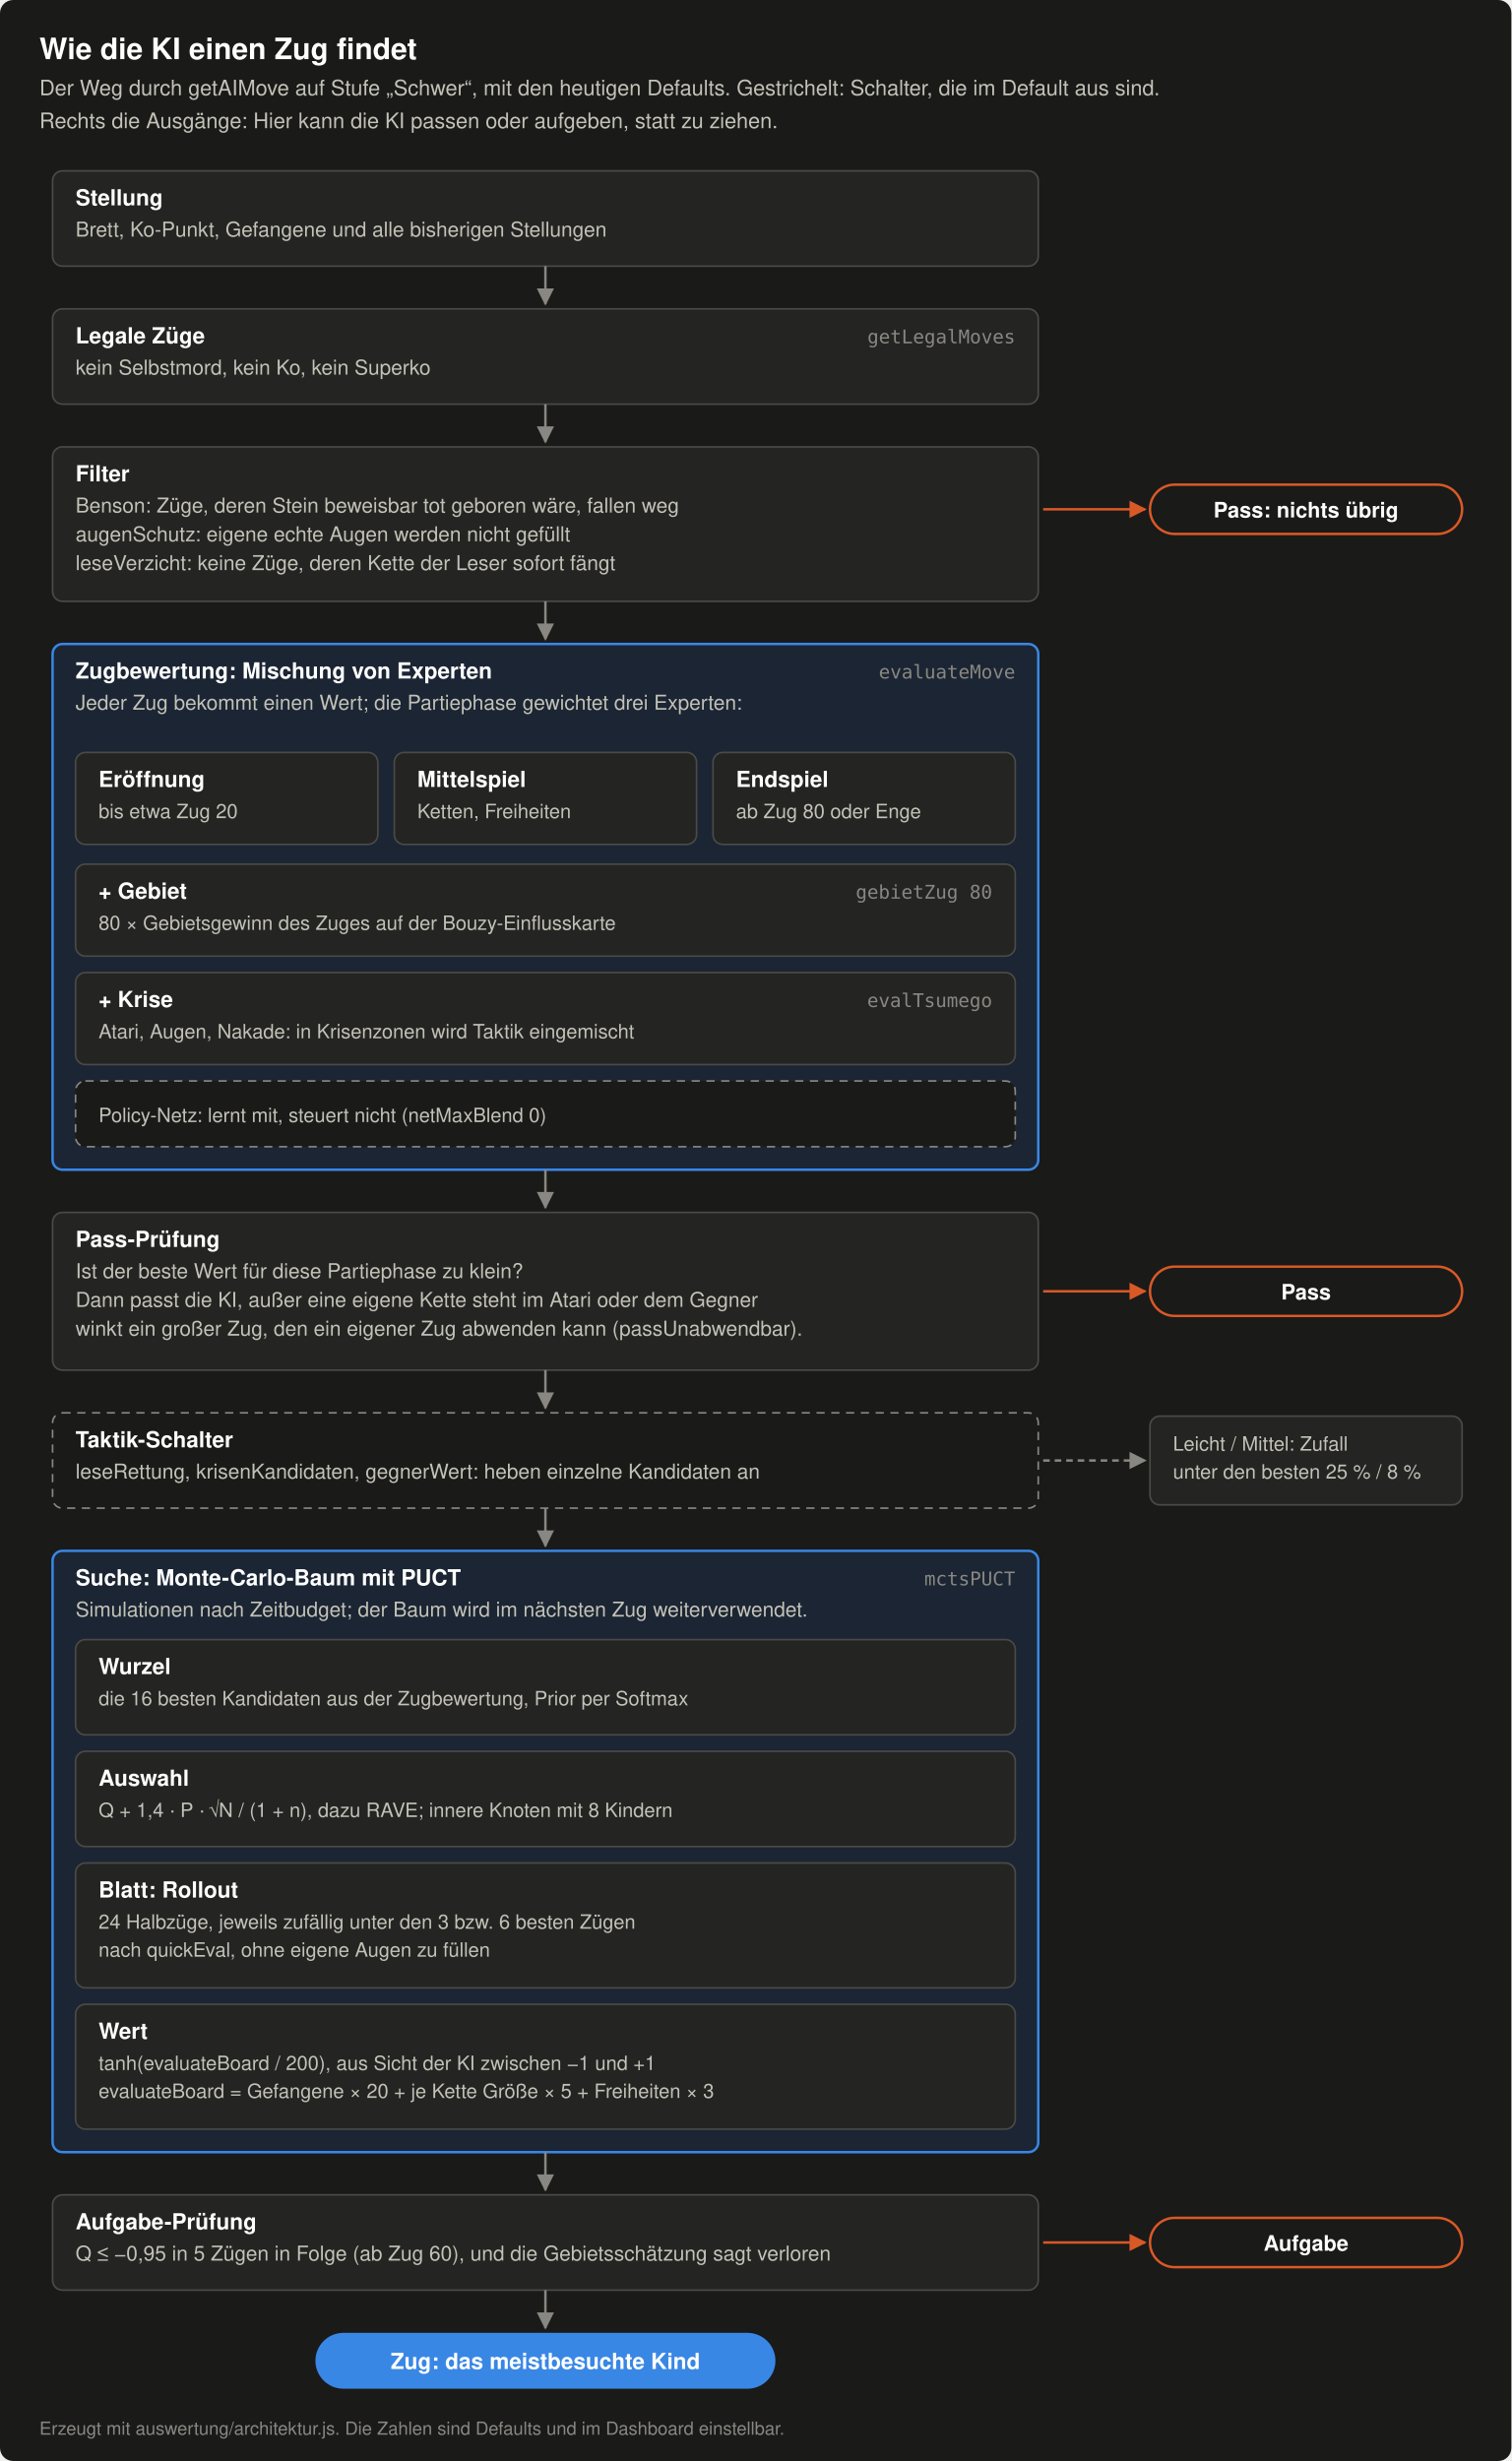
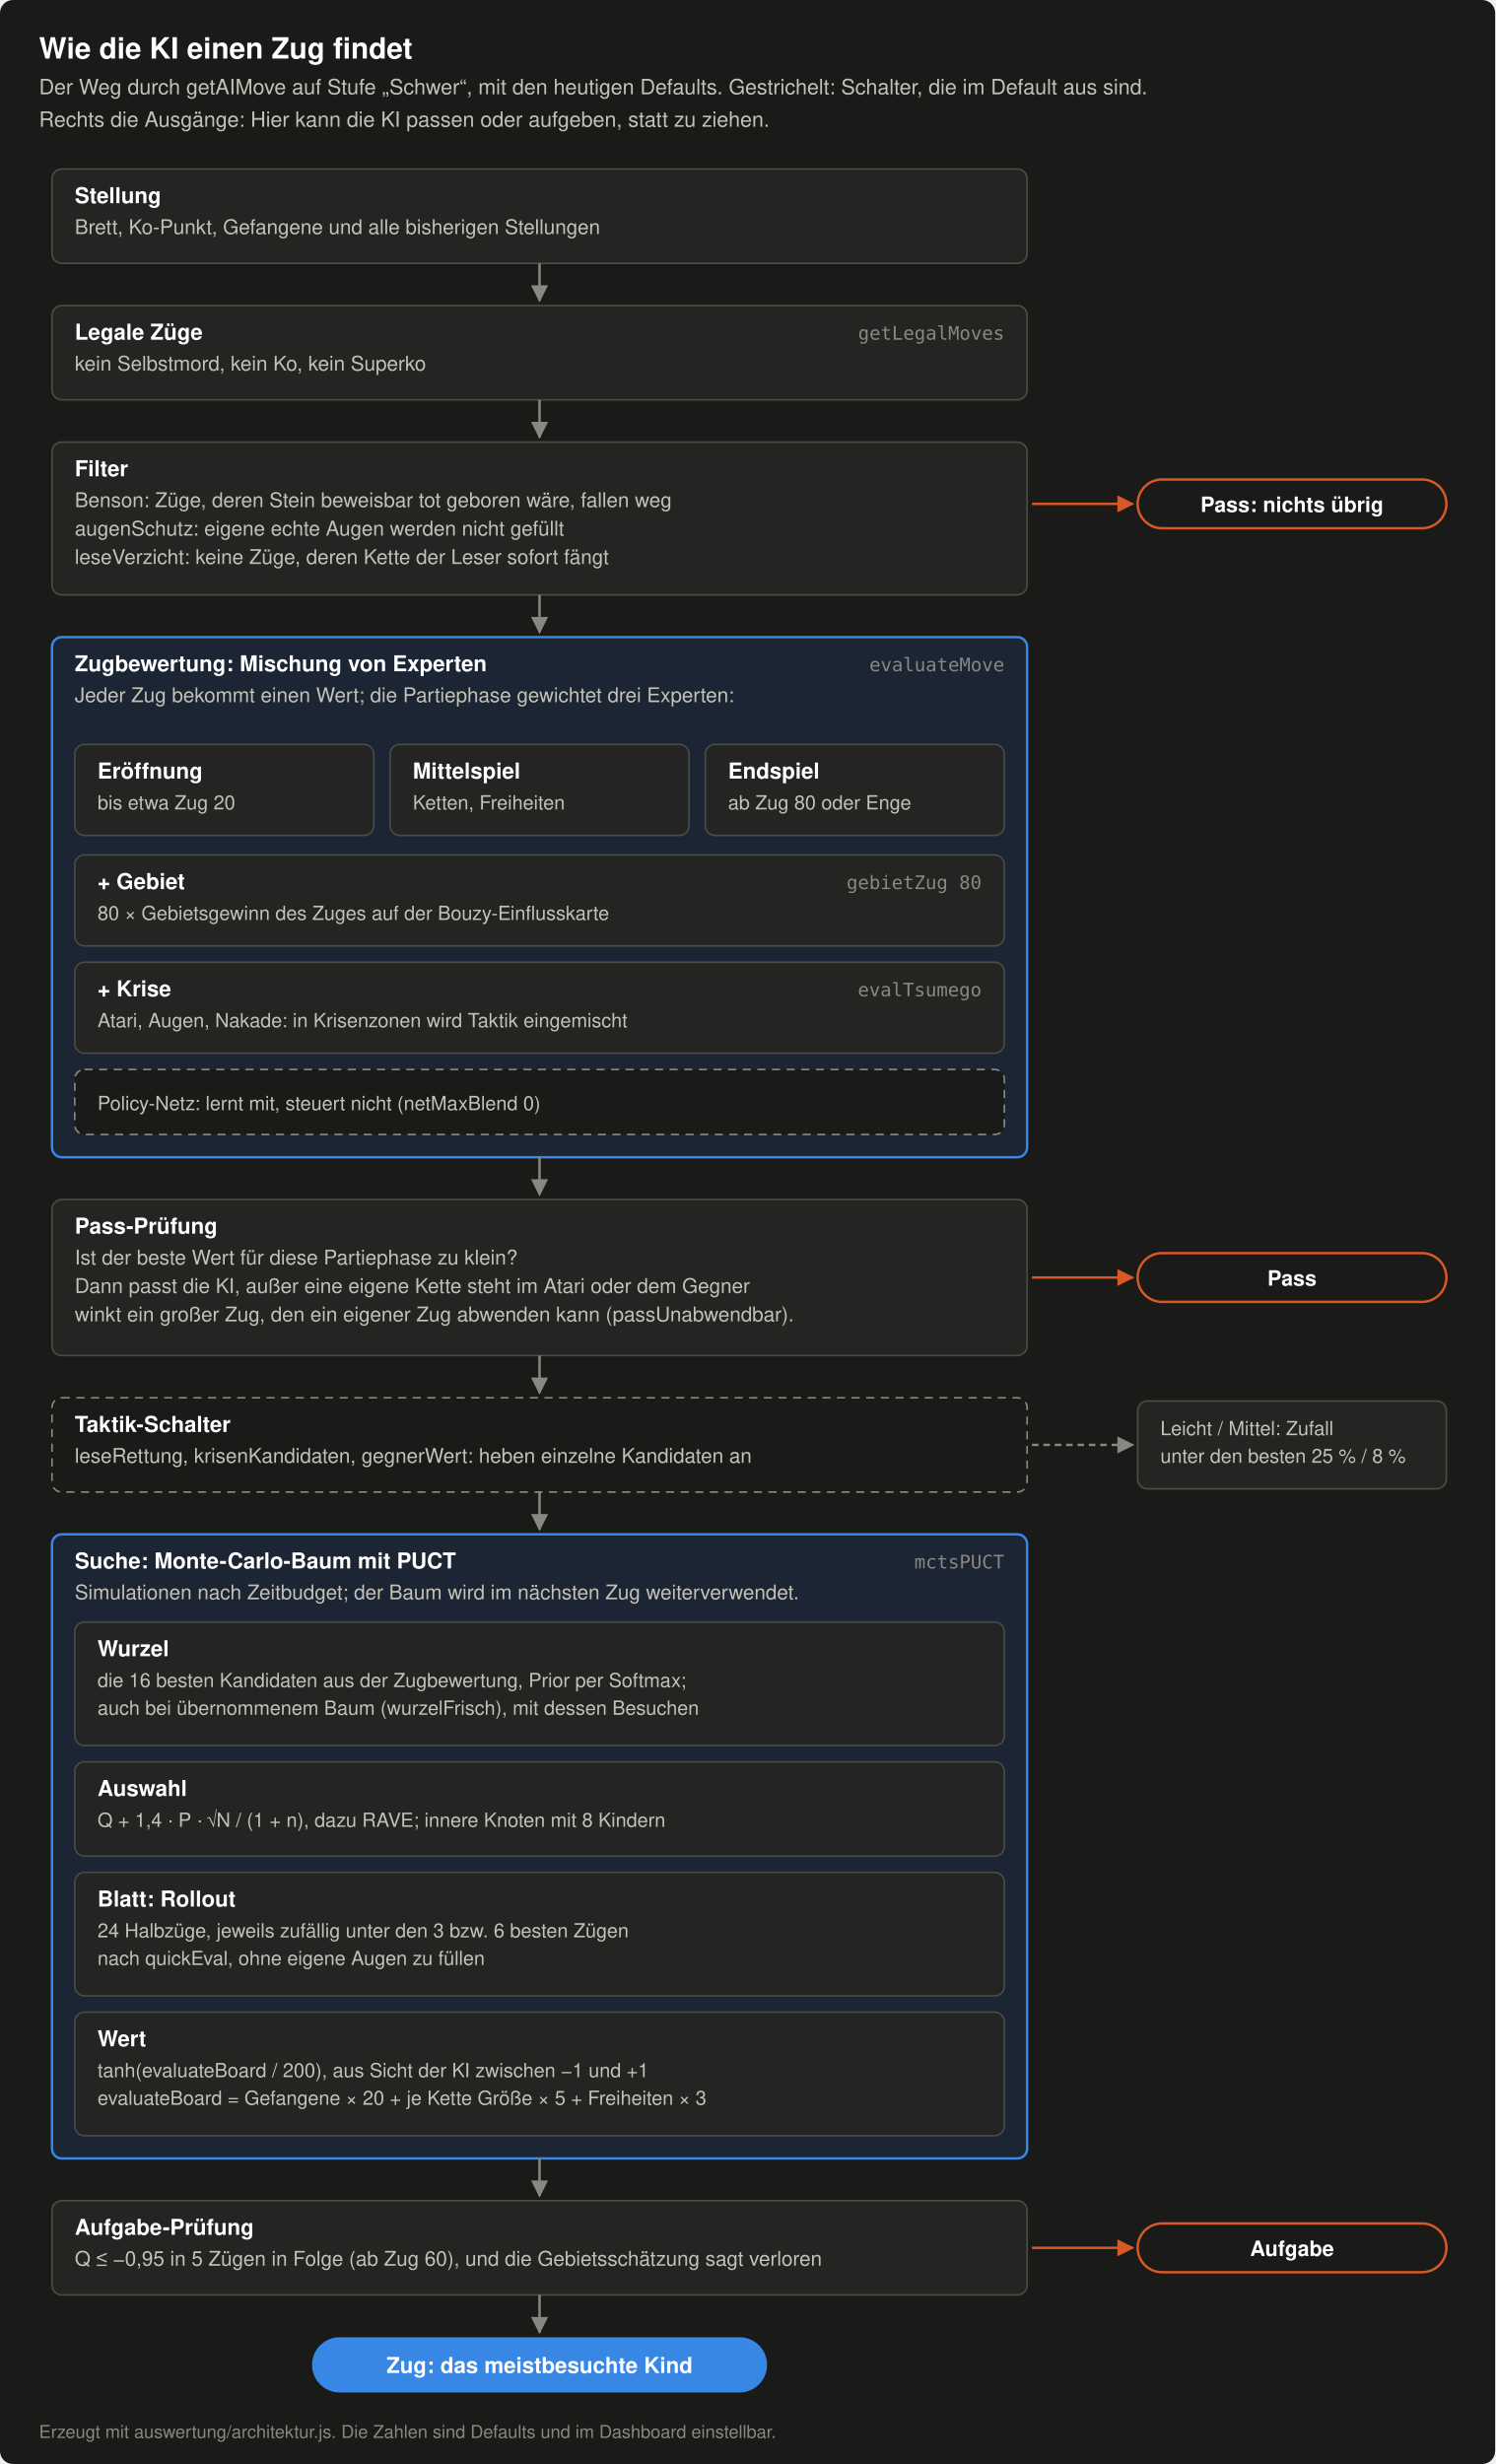
- <svg xmlns="http://www.w3.org/2000/svg" width="920" height="1498" viewBox="0 0 920 1498" font-family="system-ui, -apple-system, 'Segoe UI', Helvetica, Arial, sans-serif" role="img" aria-labelledby="titel beschr">
+ <svg xmlns="http://www.w3.org/2000/svg" width="920" height="1516" viewBox="0 0 920 1516" font-family="system-ui, -apple-system, 'Segoe UI', Helvetica, Arial, sans-serif" role="img" aria-labelledby="titel beschr">
  <defs>
    <marker id="spitze" viewBox="0 0 10 10" refX="9" refY="5" markerWidth="7" markerHeight="7" orient="auto-start-reverse">
      <path d="M0,0 L10,5 L0,10 z" fill="#898781" />
    </marker>
    <marker id="spitzeA" viewBox="0 0 10 10" refX="9" refY="5" markerWidth="7" markerHeight="7" orient="auto-start-reverse">
      <path d="M0,0 L10,5 L0,10 z" fill="#d95926" />
    </marker>
  </defs>
-   <rect width="920" height="1498" rx="8" fill="#1a1a19" />
+   <rect width="920" height="1516" rx="8" fill="#1a1a19" />
  <text x="24" y="36" font-size="18" font-weight="600" fill="#ffffff" text-anchor="start">Wie die KI einen Zug findet</text>
  <text x="24" y="58" font-size="13" fill="#c3c2b7" text-anchor="start">Der Weg durch getAIMove auf Stufe „Schwer“, mit den heutigen Defaults. Gestrichelt: Schalter, die im Default aus sind.</text>
  <text x="24" y="78" font-size="13" fill="#c3c2b7" text-anchor="start">Rechts die Ausgänge: Hier kann die KI passen oder aufgeben, statt zu ziehen.</text>
  <rect x="32" y="104" width="600" height="58" rx="6" fill="#242423" stroke="#4a4a46" stroke-width="1" />
  <text x="46" y="125" font-size="13.5" font-weight="600" fill="#ffffff" text-anchor="start">Stellung</text>
  <text x="46" y="144" font-size="12.5" fill="#c3c2b7" text-anchor="start">Brett, Ko-Punkt, Gefangene und alle bisherigen Stellungen</text>
  <line x1="332" y1="162" x2="332" y2="185" stroke="#898781" stroke-width="1.5" marker-end="url(#spitze)" />
  <rect x="32" y="188" width="600" height="58" rx="6" fill="#242423" stroke="#4a4a46" stroke-width="1" />
  <text x="46" y="209" font-size="13.5" font-weight="600" fill="#ffffff" text-anchor="start">Legale Züge</text>
  <text x="618" y="209" font-size="11.5" fill="#898781" text-anchor="end" font-family="ui-monospace, SFMono-Regular, Menlo, Consolas, monospace">getLegalMoves</text>
  <text x="46" y="228" font-size="12.5" fill="#c3c2b7" text-anchor="start">kein Selbstmord, kein Ko, kein Superko</text>
  <line x1="332" y1="246" x2="332" y2="269" stroke="#898781" stroke-width="1.5" marker-end="url(#spitze)" />
  <rect x="32" y="272" width="600" height="94" rx="6" fill="#242423" stroke="#4a4a46" stroke-width="1" />
  <text x="46" y="293" font-size="13.5" font-weight="600" fill="#ffffff" text-anchor="start">Filter</text>
  <text x="46" y="312" font-size="12.5" fill="#c3c2b7" text-anchor="start">Benson: Züge, deren Stein beweisbar tot geboren wäre, fallen weg</text>
  <text x="46" y="329.5" font-size="12.5" fill="#c3c2b7" text-anchor="start">augenSchutz: eigene echte Augen werden nicht gefüllt</text>
  <text x="46" y="347" font-size="12.5" fill="#c3c2b7" text-anchor="start">leseVerzicht: keine Züge, deren Kette der Leser sofort fängt</text>
  <line x1="635" y1="310" x2="697" y2="310" stroke="#d95926" stroke-width="1.5" marker-end="url(#spitzeA)" />
  <rect x="700" y="295" width="190" height="30" rx="15" fill="#1a1a19" stroke="#d95926" stroke-width="1.5" />
  <text x="795" y="315" font-size="13" font-weight="600" fill="#ffffff" text-anchor="middle">Pass: nichts übrig</text>
  <line x1="332" y1="366" x2="332" y2="389" stroke="#898781" stroke-width="1.5" marker-end="url(#spitze)" />
  <rect x="32" y="392" width="600" height="320" rx="6" fill="#1b2533" stroke="#3987e5" stroke-width="1.5" />
  <text x="46" y="413" font-size="13.5" font-weight="600" fill="#ffffff" text-anchor="start">Zugbewertung: Mischung von Experten</text>
  <text x="618" y="413" font-size="11.5" fill="#898781" text-anchor="end" font-family="ui-monospace, SFMono-Regular, Menlo, Consolas, monospace">evaluateMove</text>
  <text x="46" y="432" font-size="12.5" fill="#c3c2b7" text-anchor="start">Jeder Zug bekommt einen Wert; die Partiephase gewichtet drei Experten:</text>
  <rect x="46" y="458" width="184" height="56" rx="6" fill="#242423" stroke="#4a4a46" stroke-width="1" />
  <text x="60" y="479" font-size="13.5" font-weight="600" fill="#ffffff" text-anchor="start">Eröffnung</text>
  <text x="60" y="498" font-size="12" fill="#c3c2b7" text-anchor="start">bis etwa Zug 20</text>
  <rect x="240" y="458" width="184" height="56" rx="6" fill="#242423" stroke="#4a4a46" stroke-width="1" />
  <text x="254" y="479" font-size="13.5" font-weight="600" fill="#ffffff" text-anchor="start">Mittelspiel</text>
  <text x="254" y="498" font-size="12" fill="#c3c2b7" text-anchor="start">Ketten, Freiheiten</text>
  <rect x="434" y="458" width="184" height="56" rx="6" fill="#242423" stroke="#4a4a46" stroke-width="1" />
  <text x="448" y="479" font-size="13.5" font-weight="600" fill="#ffffff" text-anchor="start">Endspiel</text>
  <text x="448" y="498" font-size="12" fill="#c3c2b7" text-anchor="start">ab Zug 80 oder Enge</text>
  <rect x="46" y="526" width="572" height="56" rx="6" fill="#242423" stroke="#4a4a46" stroke-width="1" />
  <text x="60" y="547" font-size="13.5" font-weight="600" fill="#ffffff" text-anchor="start">+ Gebiet</text>
  <text x="604" y="547" font-size="11.5" fill="#898781" text-anchor="end" font-family="ui-monospace, SFMono-Regular, Menlo, Consolas, monospace">gebietZug 80</text>
  <text x="60" y="566" font-size="12" fill="#c3c2b7" text-anchor="start">80 × Gebietsgewinn des Zuges auf der Bouzy-Einflusskarte</text>
  <rect x="46" y="592" width="572" height="56" rx="6" fill="#242423" stroke="#4a4a46" stroke-width="1" />
  <text x="60" y="613" font-size="13.5" font-weight="600" fill="#ffffff" text-anchor="start">+ Krise</text>
  <text x="604" y="613" font-size="11.5" fill="#898781" text-anchor="end" font-family="ui-monospace, SFMono-Regular, Menlo, Consolas, monospace">evalTsumego</text>
  <text x="60" y="632" font-size="12" fill="#c3c2b7" text-anchor="start">Atari, Augen, Nakade: in Krisenzonen wird Taktik eingemischt</text>
  <rect x="46" y="658" width="572" height="40" rx="6" fill="#1a1a19" stroke="#898781" stroke-width="1" stroke-dasharray="5 4" />
  <text x="60" y="683" font-size="12" fill="#c3c2b7" text-anchor="start">Policy-Netz: lernt mit, steuert nicht (netMaxBlend 0)</text>
  <line x1="332" y1="712" x2="332" y2="735" stroke="#898781" stroke-width="1.5" marker-end="url(#spitze)" />
  <rect x="32" y="738" width="600" height="96" rx="6" fill="#242423" stroke="#4a4a46" stroke-width="1" />
  <text x="46" y="759" font-size="13.5" font-weight="600" fill="#ffffff" text-anchor="start">Pass-Prüfung</text>
  <text x="46" y="778" font-size="12.5" fill="#c3c2b7" text-anchor="start">Ist der beste Wert für diese Partiephase zu klein?</text>
  <text x="46" y="795.5" font-size="12.5" fill="#c3c2b7" text-anchor="start">Dann passt die KI, außer eine eigene Kette steht im Atari oder dem Gegner</text>
  <text x="46" y="813" font-size="12.5" fill="#c3c2b7" text-anchor="start">winkt ein großer Zug, den ein eigener Zug abwenden kann (passUnabwendbar).</text>
  <line x1="635" y1="786" x2="697" y2="786" stroke="#d95926" stroke-width="1.5" marker-end="url(#spitzeA)" />
  <rect x="700" y="771" width="190" height="30" rx="15" fill="#1a1a19" stroke="#d95926" stroke-width="1.5" />
  <text x="795" y="791" font-size="13" font-weight="600" fill="#ffffff" text-anchor="middle">Pass</text>
  <line x1="332" y1="834" x2="332" y2="857" stroke="#898781" stroke-width="1.5" marker-end="url(#spitze)" />
  <rect x="32" y="860" width="600" height="58" rx="6" fill="#1a1a19" stroke="#898781" stroke-width="1" stroke-dasharray="5 4" />
  <text x="46" y="881" font-size="13.5" font-weight="600" fill="#ffffff" text-anchor="start">Taktik-Schalter</text>
  <text x="46" y="900" font-size="12.5" fill="#c3c2b7" text-anchor="start">leseRettung, krisenKandidaten, gegnerWert: heben einzelne Kandidaten an</text>
  <line x1="635" y1="889" x2="697" y2="889" stroke="#898781" stroke-width="1.5" stroke-dasharray="4 3" marker-end="url(#spitze)" />
  <rect x="700" y="862" width="190" height="54" rx="6" fill="#242423" stroke="#4a4a46" stroke-width="1" />
  <text x="714" y="883" font-size="12" fill="#c3c2b7" text-anchor="start">Leicht / Mittel: Zufall</text>
  <text x="714" y="900" font-size="12" fill="#c3c2b7" text-anchor="start">unter den besten 25 % / 8 %</text>
  <line x1="332" y1="918" x2="332" y2="941" stroke="#898781" stroke-width="1.5" marker-end="url(#spitze)" />
-   <rect x="32" y="944" width="600" height="366" rx="6" fill="#1b2533" stroke="#3987e5" stroke-width="1.5" />
+   <rect x="32" y="944" width="600" height="384" rx="6" fill="#1b2533" stroke="#3987e5" stroke-width="1.5" />
  <text x="46" y="965" font-size="13.5" font-weight="600" fill="#ffffff" text-anchor="start">Suche: Monte-Carlo-Baum mit PUCT</text>
  <text x="618" y="965" font-size="11.5" fill="#898781" text-anchor="end" font-family="ui-monospace, SFMono-Regular, Menlo, Consolas, monospace">mctsPUCT</text>
  <text x="46" y="984" font-size="12.5" fill="#c3c2b7" text-anchor="start">Simulationen nach Zeitbudget; der Baum wird im nächsten Zug weiterverwendet.</text>
-   <rect x="46" y="998" width="572" height="58" rx="6" fill="#242423" stroke="#4a4a46" stroke-width="1" />
+   <rect x="46" y="998" width="572" height="76" rx="6" fill="#242423" stroke="#4a4a46" stroke-width="1" />
  <text x="60" y="1019" font-size="13.5" font-weight="600" fill="#ffffff" text-anchor="start">Wurzel</text>
-   <text x="60" y="1038" font-size="12" fill="#c3c2b7" text-anchor="start">die 16 besten Kandidaten aus der Zugbewertung, Prior per Softmax</text>
-   <rect x="46" y="1066" width="572" height="58" rx="6" fill="#242423" stroke="#4a4a46" stroke-width="1" />
-   <text x="60" y="1087" font-size="13.5" font-weight="600" fill="#ffffff" text-anchor="start">Auswahl</text>
-   <text x="60" y="1106" font-size="12" fill="#c3c2b7" text-anchor="start">Q + 1,4 · P · √N / (1 + n), dazu RAVE; innere Knoten mit 8 Kindern</text>
-   <rect x="46" y="1134" width="572" height="76" rx="6" fill="#242423" stroke="#4a4a46" stroke-width="1" />
-   <text x="60" y="1155" font-size="13.5" font-weight="600" fill="#ffffff" text-anchor="start">Blatt: Rollout</text>
-   <text x="60" y="1174" font-size="12" fill="#c3c2b7" text-anchor="start">24 Halbzüge, jeweils zufällig unter den 3 bzw. 6 besten Zügen</text>
-   <text x="60" y="1191" font-size="12" fill="#c3c2b7" text-anchor="start">nach quickEval, ohne eigene Augen zu füllen</text>
-   <rect x="46" y="1220" width="572" height="76" rx="6" fill="#242423" stroke="#4a4a46" stroke-width="1" />
-   <text x="60" y="1241" font-size="13.5" font-weight="600" fill="#ffffff" text-anchor="start">Wert</text>
-   <text x="60" y="1260" font-size="12" fill="#c3c2b7" text-anchor="start">tanh(evaluateBoard / 200), aus Sicht der KI zwischen −1 und +1</text>
-   <text x="60" y="1277" font-size="12" fill="#c3c2b7" text-anchor="start">evaluateBoard = Gefangene × 20 + je Kette Größe × 5 + Freiheiten × 3</text>
-   <line x1="332" y1="1310" x2="332" y2="1333" stroke="#898781" stroke-width="1.5" marker-end="url(#spitze)" />
-   <rect x="32" y="1336" width="600" height="58" rx="6" fill="#242423" stroke="#4a4a46" stroke-width="1" />
-   <text x="46" y="1357" font-size="13.5" font-weight="600" fill="#ffffff" text-anchor="start">Aufgabe-Prüfung</text>
-   <text x="46" y="1376" font-size="12.5" fill="#c3c2b7" text-anchor="start">Q ≤ −0,95 in 5 Zügen in Folge (ab Zug 60), und die Gebietsschätzung sagt verloren</text>
-   <line x1="635" y1="1365" x2="697" y2="1365" stroke="#d95926" stroke-width="1.5" marker-end="url(#spitzeA)" />
-   <rect x="700" y="1350" width="190" height="30" rx="15" fill="#1a1a19" stroke="#d95926" stroke-width="1.5" />
-   <text x="795" y="1370" font-size="13" font-weight="600" fill="#ffffff" text-anchor="middle">Aufgabe</text>
-   <line x1="332" y1="1394" x2="332" y2="1417" stroke="#898781" stroke-width="1.5" marker-end="url(#spitze)" />
-   <rect x="192" y="1420" width="280" height="34" rx="17" fill="#3987e5" />
-   <text x="332" y="1442" font-size="13.5" font-weight="600" fill="#ffffff" text-anchor="middle">Zug: das meistbesuchte Kind</text>
-   <text x="24" y="1482" font-size="11" fill="#898781" text-anchor="start">Erzeugt mit auswertung/architektur.js. Die Zahlen sind Defaults und im Dashboard einstellbar.</text>
+   <text x="60" y="1038" font-size="12" fill="#c3c2b7" text-anchor="start">die 16 besten Kandidaten aus der Zugbewertung, Prior per Softmax;</text>
+   <text x="60" y="1055" font-size="12" fill="#c3c2b7" text-anchor="start">auch bei übernommenem Baum (wurzelFrisch), mit dessen Besuchen</text>
+   <rect x="46" y="1084" width="572" height="58" rx="6" fill="#242423" stroke="#4a4a46" stroke-width="1" />
+   <text x="60" y="1105" font-size="13.5" font-weight="600" fill="#ffffff" text-anchor="start">Auswahl</text>
+   <text x="60" y="1124" font-size="12" fill="#c3c2b7" text-anchor="start">Q + 1,4 · P · √N / (1 + n), dazu RAVE; innere Knoten mit 8 Kindern</text>
+   <rect x="46" y="1152" width="572" height="76" rx="6" fill="#242423" stroke="#4a4a46" stroke-width="1" />
+   <text x="60" y="1173" font-size="13.5" font-weight="600" fill="#ffffff" text-anchor="start">Blatt: Rollout</text>
+   <text x="60" y="1192" font-size="12" fill="#c3c2b7" text-anchor="start">24 Halbzüge, jeweils zufällig unter den 3 bzw. 6 besten Zügen</text>
+   <text x="60" y="1209" font-size="12" fill="#c3c2b7" text-anchor="start">nach quickEval, ohne eigene Augen zu füllen</text>
+   <rect x="46" y="1238" width="572" height="76" rx="6" fill="#242423" stroke="#4a4a46" stroke-width="1" />
+   <text x="60" y="1259" font-size="13.5" font-weight="600" fill="#ffffff" text-anchor="start">Wert</text>
+   <text x="60" y="1278" font-size="12" fill="#c3c2b7" text-anchor="start">tanh(evaluateBoard / 200), aus Sicht der KI zwischen −1 und +1</text>
+   <text x="60" y="1295" font-size="12" fill="#c3c2b7" text-anchor="start">evaluateBoard = Gefangene × 20 + je Kette Größe × 5 + Freiheiten × 3</text>
+   <line x1="332" y1="1328" x2="332" y2="1351" stroke="#898781" stroke-width="1.5" marker-end="url(#spitze)" />
+   <rect x="32" y="1354" width="600" height="58" rx="6" fill="#242423" stroke="#4a4a46" stroke-width="1" />
+   <text x="46" y="1375" font-size="13.5" font-weight="600" fill="#ffffff" text-anchor="start">Aufgabe-Prüfung</text>
+   <text x="46" y="1394" font-size="12.5" fill="#c3c2b7" text-anchor="start">Q ≤ −0,95 in 5 Zügen in Folge (ab Zug 60), und die Gebietsschätzung sagt verloren</text>
+   <line x1="635" y1="1383" x2="697" y2="1383" stroke="#d95926" stroke-width="1.5" marker-end="url(#spitzeA)" />
+   <rect x="700" y="1368" width="190" height="30" rx="15" fill="#1a1a19" stroke="#d95926" stroke-width="1.5" />
+   <text x="795" y="1388" font-size="13" font-weight="600" fill="#ffffff" text-anchor="middle">Aufgabe</text>
+   <line x1="332" y1="1412" x2="332" y2="1435" stroke="#898781" stroke-width="1.5" marker-end="url(#spitze)" />
+   <rect x="192" y="1438" width="280" height="34" rx="17" fill="#3987e5" />
+   <text x="332" y="1460" font-size="13.5" font-weight="600" fill="#ffffff" text-anchor="middle">Zug: das meistbesuchte Kind</text>
+   <text x="24" y="1500" font-size="11" fill="#898781" text-anchor="start">Erzeugt mit auswertung/architektur.js. Die Zahlen sind Defaults und im Dashboard einstellbar.</text>
</svg>
